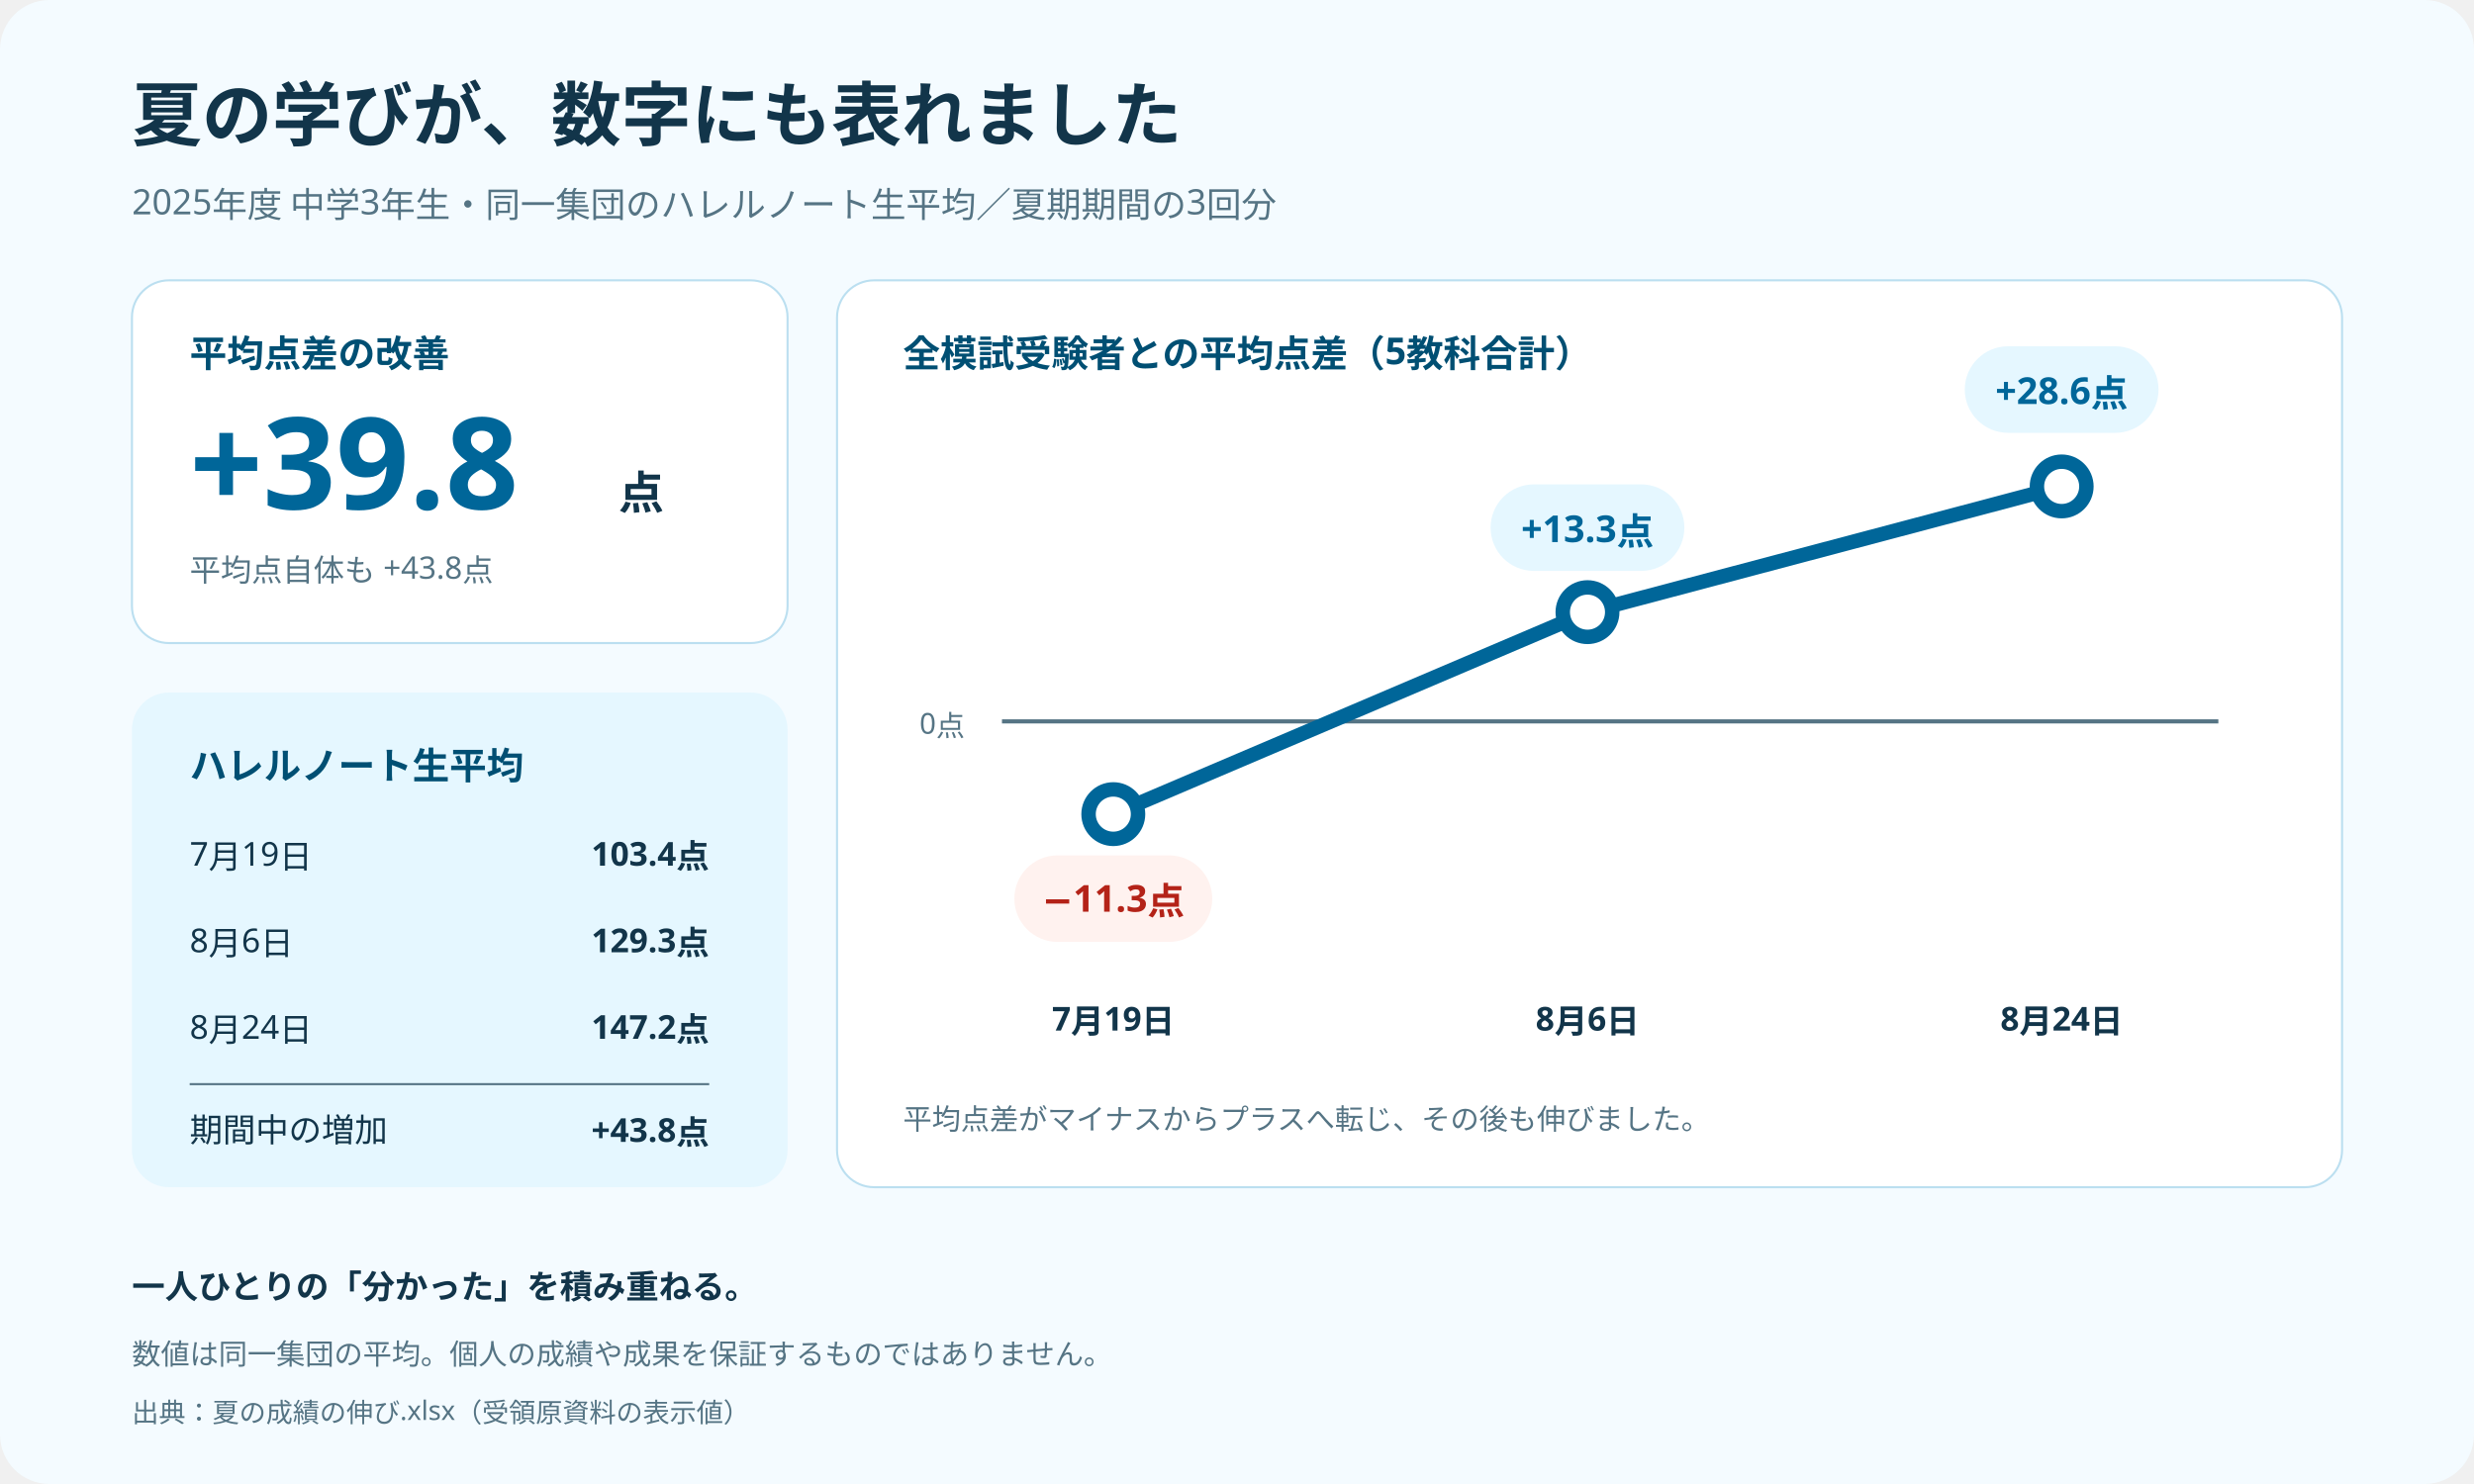
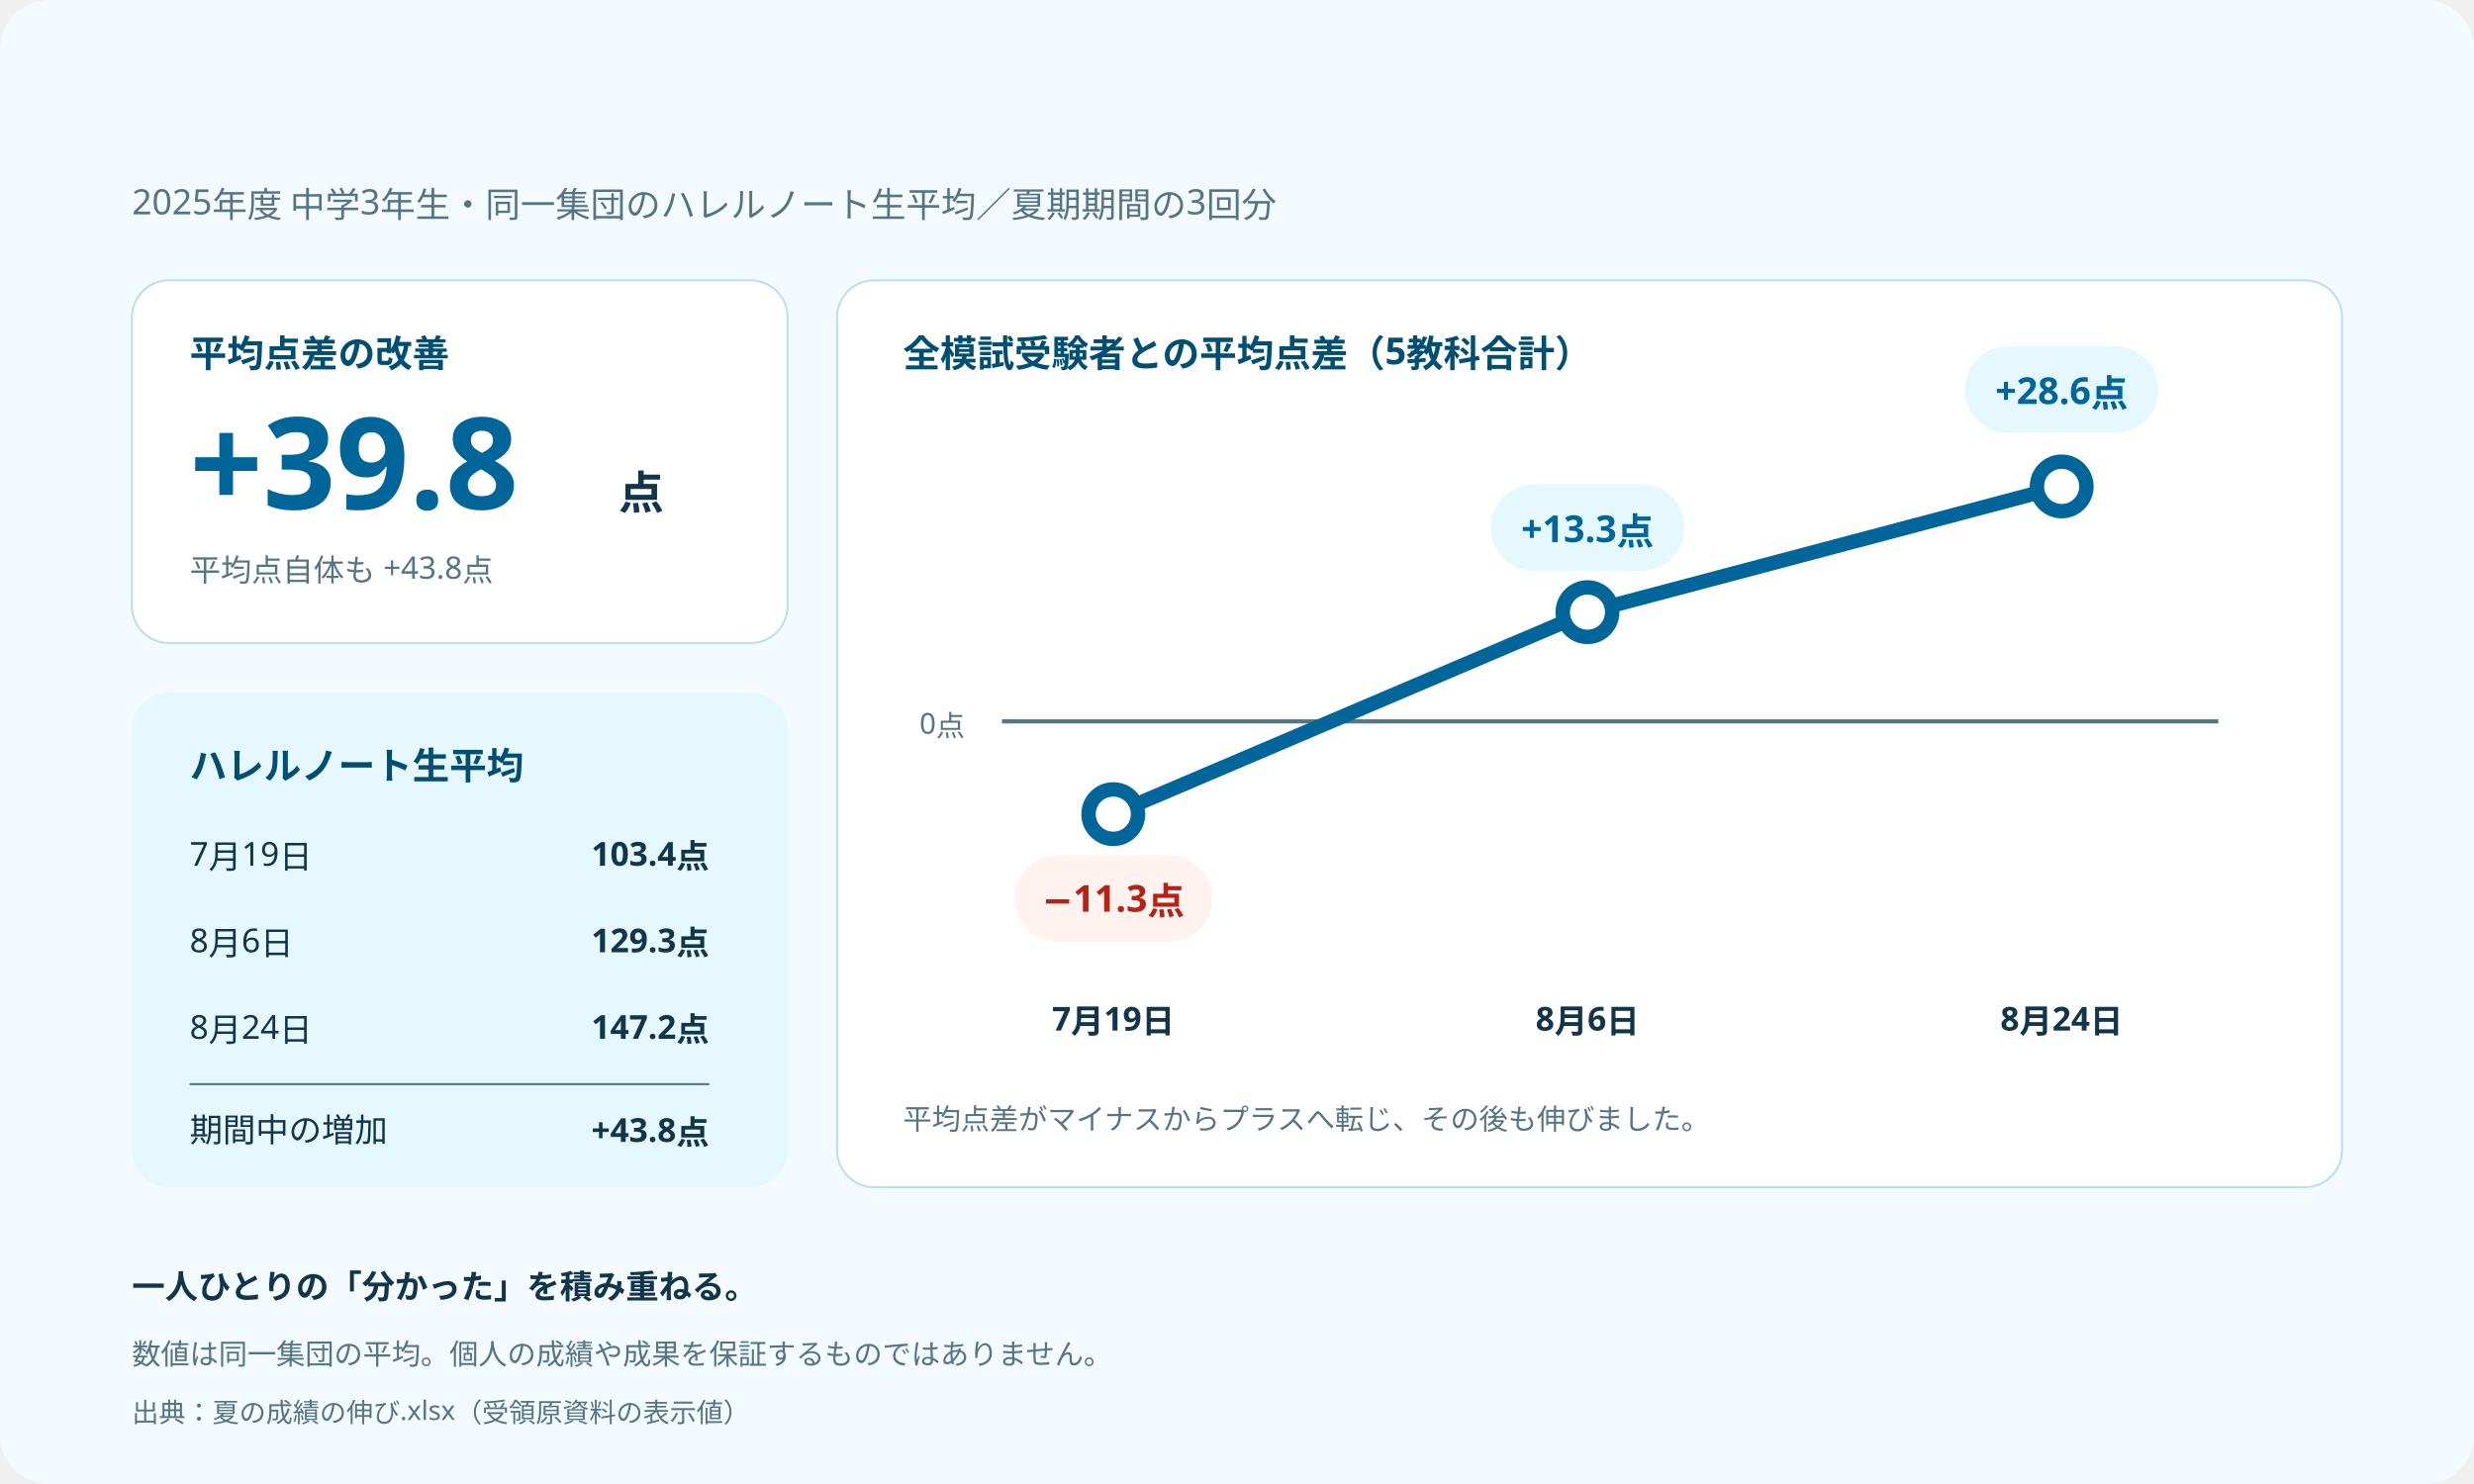
<svg xmlns="http://www.w3.org/2000/svg" width="1200" height="720" viewBox="0 0 1200 720" role="img" aria-labelledby="title desc">
  <rect width="1200" height="720" rx="24" fill="#F4FBFF" />
-   <text x="64" y="68" fill="#12354A" font-family="Noto Sans JP, system-ui, sans-serif" font-size="34" font-weight="700">夏の学びが、数字にも表れました</text>
  <text x="64" y="104" fill="#557484" font-family="Noto Sans JP, system-ui, sans-serif" font-size="17">2025年度 中学3年生・同一集団のハレルノート生平均／夏期期間の3回分</text>
  <rect x="64" y="136" width="318" height="176" rx="18" fill="#FFFFFF" stroke="#BBDFF0" />
  <text x="92" y="178" fill="#004F73" font-family="Noto Sans JP, system-ui, sans-serif" font-size="18" font-weight="700">平均点差の改善</text>
  <text x="92" y="247" fill="#006699" font-family="Noto Sans JP, system-ui, sans-serif" font-size="62" font-weight="700">+39.8</text>
  <text x="300" y="247" fill="#12354A" font-family="Noto Sans JP, system-ui, sans-serif" font-size="22" font-weight="700">点</text>
  <text x="92" y="282" fill="#557484" font-family="Noto Sans JP, system-ui, sans-serif" font-size="15">平均点自体も +43.8点</text>
  <rect x="406" y="136" width="730" height="440" rx="18" fill="#FFFFFF" stroke="#BBDFF0" />
  <text x="438" y="178" fill="#004F73" font-family="Noto Sans JP, system-ui, sans-serif" font-size="18" font-weight="700">全模試受験者との平均点差（5教科合計）</text>
  <line x1="486" y1="350" x2="1076" y2="350" stroke="#557484" stroke-width="2" />
  <text x="446" y="356" fill="#557484" font-family="Noto Sans JP, system-ui, sans-serif" font-size="14">0点</text>
  <line x1="540" y1="395" x2="770" y2="297" stroke="#006699" stroke-width="7" stroke-linecap="round" />
  <line x1="770" y1="297" x2="1000" y2="236" stroke="#006699" stroke-width="7" stroke-linecap="round" />
  <circle cx="540" cy="395" r="12" fill="#FFFFFF" stroke="#006699" stroke-width="7" />
  <circle cx="770" cy="297" r="12" fill="#FFFFFF" stroke="#006699" stroke-width="7" />
  <circle cx="1000" cy="236" r="12" fill="#FFFFFF" stroke="#006699" stroke-width="7" />
  <rect x="492" y="415" width="96" height="42" rx="21" fill="#FFF2EF" />
  <text x="540" y="443" text-anchor="middle" fill="#B42318" font-family="Noto Sans JP, system-ui, sans-serif" font-size="18" font-weight="700">−11.3点</text>
  <rect x="723" y="235" width="94" height="42" rx="21" fill="#E5F7FF" />
  <text x="770" y="263" text-anchor="middle" fill="#006699" font-family="Noto Sans JP, system-ui, sans-serif" font-size="18" font-weight="700">+13.3点</text>
  <rect x="953" y="168" width="94" height="42" rx="21" fill="#E5F7FF" />
  <text x="1000" y="196" text-anchor="middle" fill="#006699" font-family="Noto Sans JP, system-ui, sans-serif" font-size="18" font-weight="700">+28.6点</text>
  <text x="540" y="500" text-anchor="middle" fill="#12354A" font-family="Noto Sans JP, system-ui, sans-serif" font-size="16" font-weight="700">7月19日</text>
  <text x="770" y="500" text-anchor="middle" fill="#12354A" font-family="Noto Sans JP, system-ui, sans-serif" font-size="16" font-weight="700">8月6日</text>
  <text x="1000" y="500" text-anchor="middle" fill="#12354A" font-family="Noto Sans JP, system-ui, sans-serif" font-size="16" font-weight="700">8月24日</text>
  <text x="438" y="548" fill="#557484" font-family="Noto Sans JP, system-ui, sans-serif" font-size="14">平均点差がマイナスからプラスへ転じ、その後も伸びました。</text>
  <rect x="64" y="336" width="318" height="240" rx="18" fill="#E5F7FF" />
  <text x="92" y="378" fill="#004F73" font-family="Noto Sans JP, system-ui, sans-serif" font-size="18" font-weight="700">ハレルノート生平均</text>
  <text x="92" y="420" fill="#12354A" font-family="Noto Sans JP, system-ui, sans-serif" font-size="16">7月19日</text>
  <text x="344" y="420" text-anchor="end" fill="#12354A" font-family="Noto Sans JP, system-ui, sans-serif" font-size="16" font-weight="700">103.4点</text>
  <text x="92" y="462" fill="#12354A" font-family="Noto Sans JP, system-ui, sans-serif" font-size="16">8月6日</text>
  <text x="344" y="462" text-anchor="end" fill="#12354A" font-family="Noto Sans JP, system-ui, sans-serif" font-size="16" font-weight="700">129.3点</text>
  <text x="92" y="504" fill="#12354A" font-family="Noto Sans JP, system-ui, sans-serif" font-size="16">8月24日</text>
  <text x="344" y="504" text-anchor="end" fill="#12354A" font-family="Noto Sans JP, system-ui, sans-serif" font-size="16" font-weight="700">147.2点</text>
  <line x1="92" y1="526" x2="344" y2="526" stroke="#557484" />
  <text x="92" y="554" fill="#12354A" font-family="Noto Sans JP, system-ui, sans-serif" font-size="16">期間中の増加</text>
  <text x="344" y="554" text-anchor="end" fill="#12354A" font-family="Noto Sans JP, system-ui, sans-serif" font-size="16" font-weight="700">+43.8点</text>
  <text x="64" y="630" fill="#12354A" font-family="Noto Sans JP, system-ui, sans-serif" font-size="16" font-weight="700">一人ひとりの「分かった」を積み重ねる。</text>
  <text x="64" y="662" fill="#557484" font-family="Noto Sans JP, system-ui, sans-serif" font-size="14">数値は同一集団の平均。個人の成績や成果を保証するものではありません。</text>
  <text x="64" y="690" fill="#557484" font-family="Noto Sans JP, system-ui, sans-serif" font-size="13">出典：夏の成績の伸び.xlsx（受領原資料の表示値）</text>
</svg>
